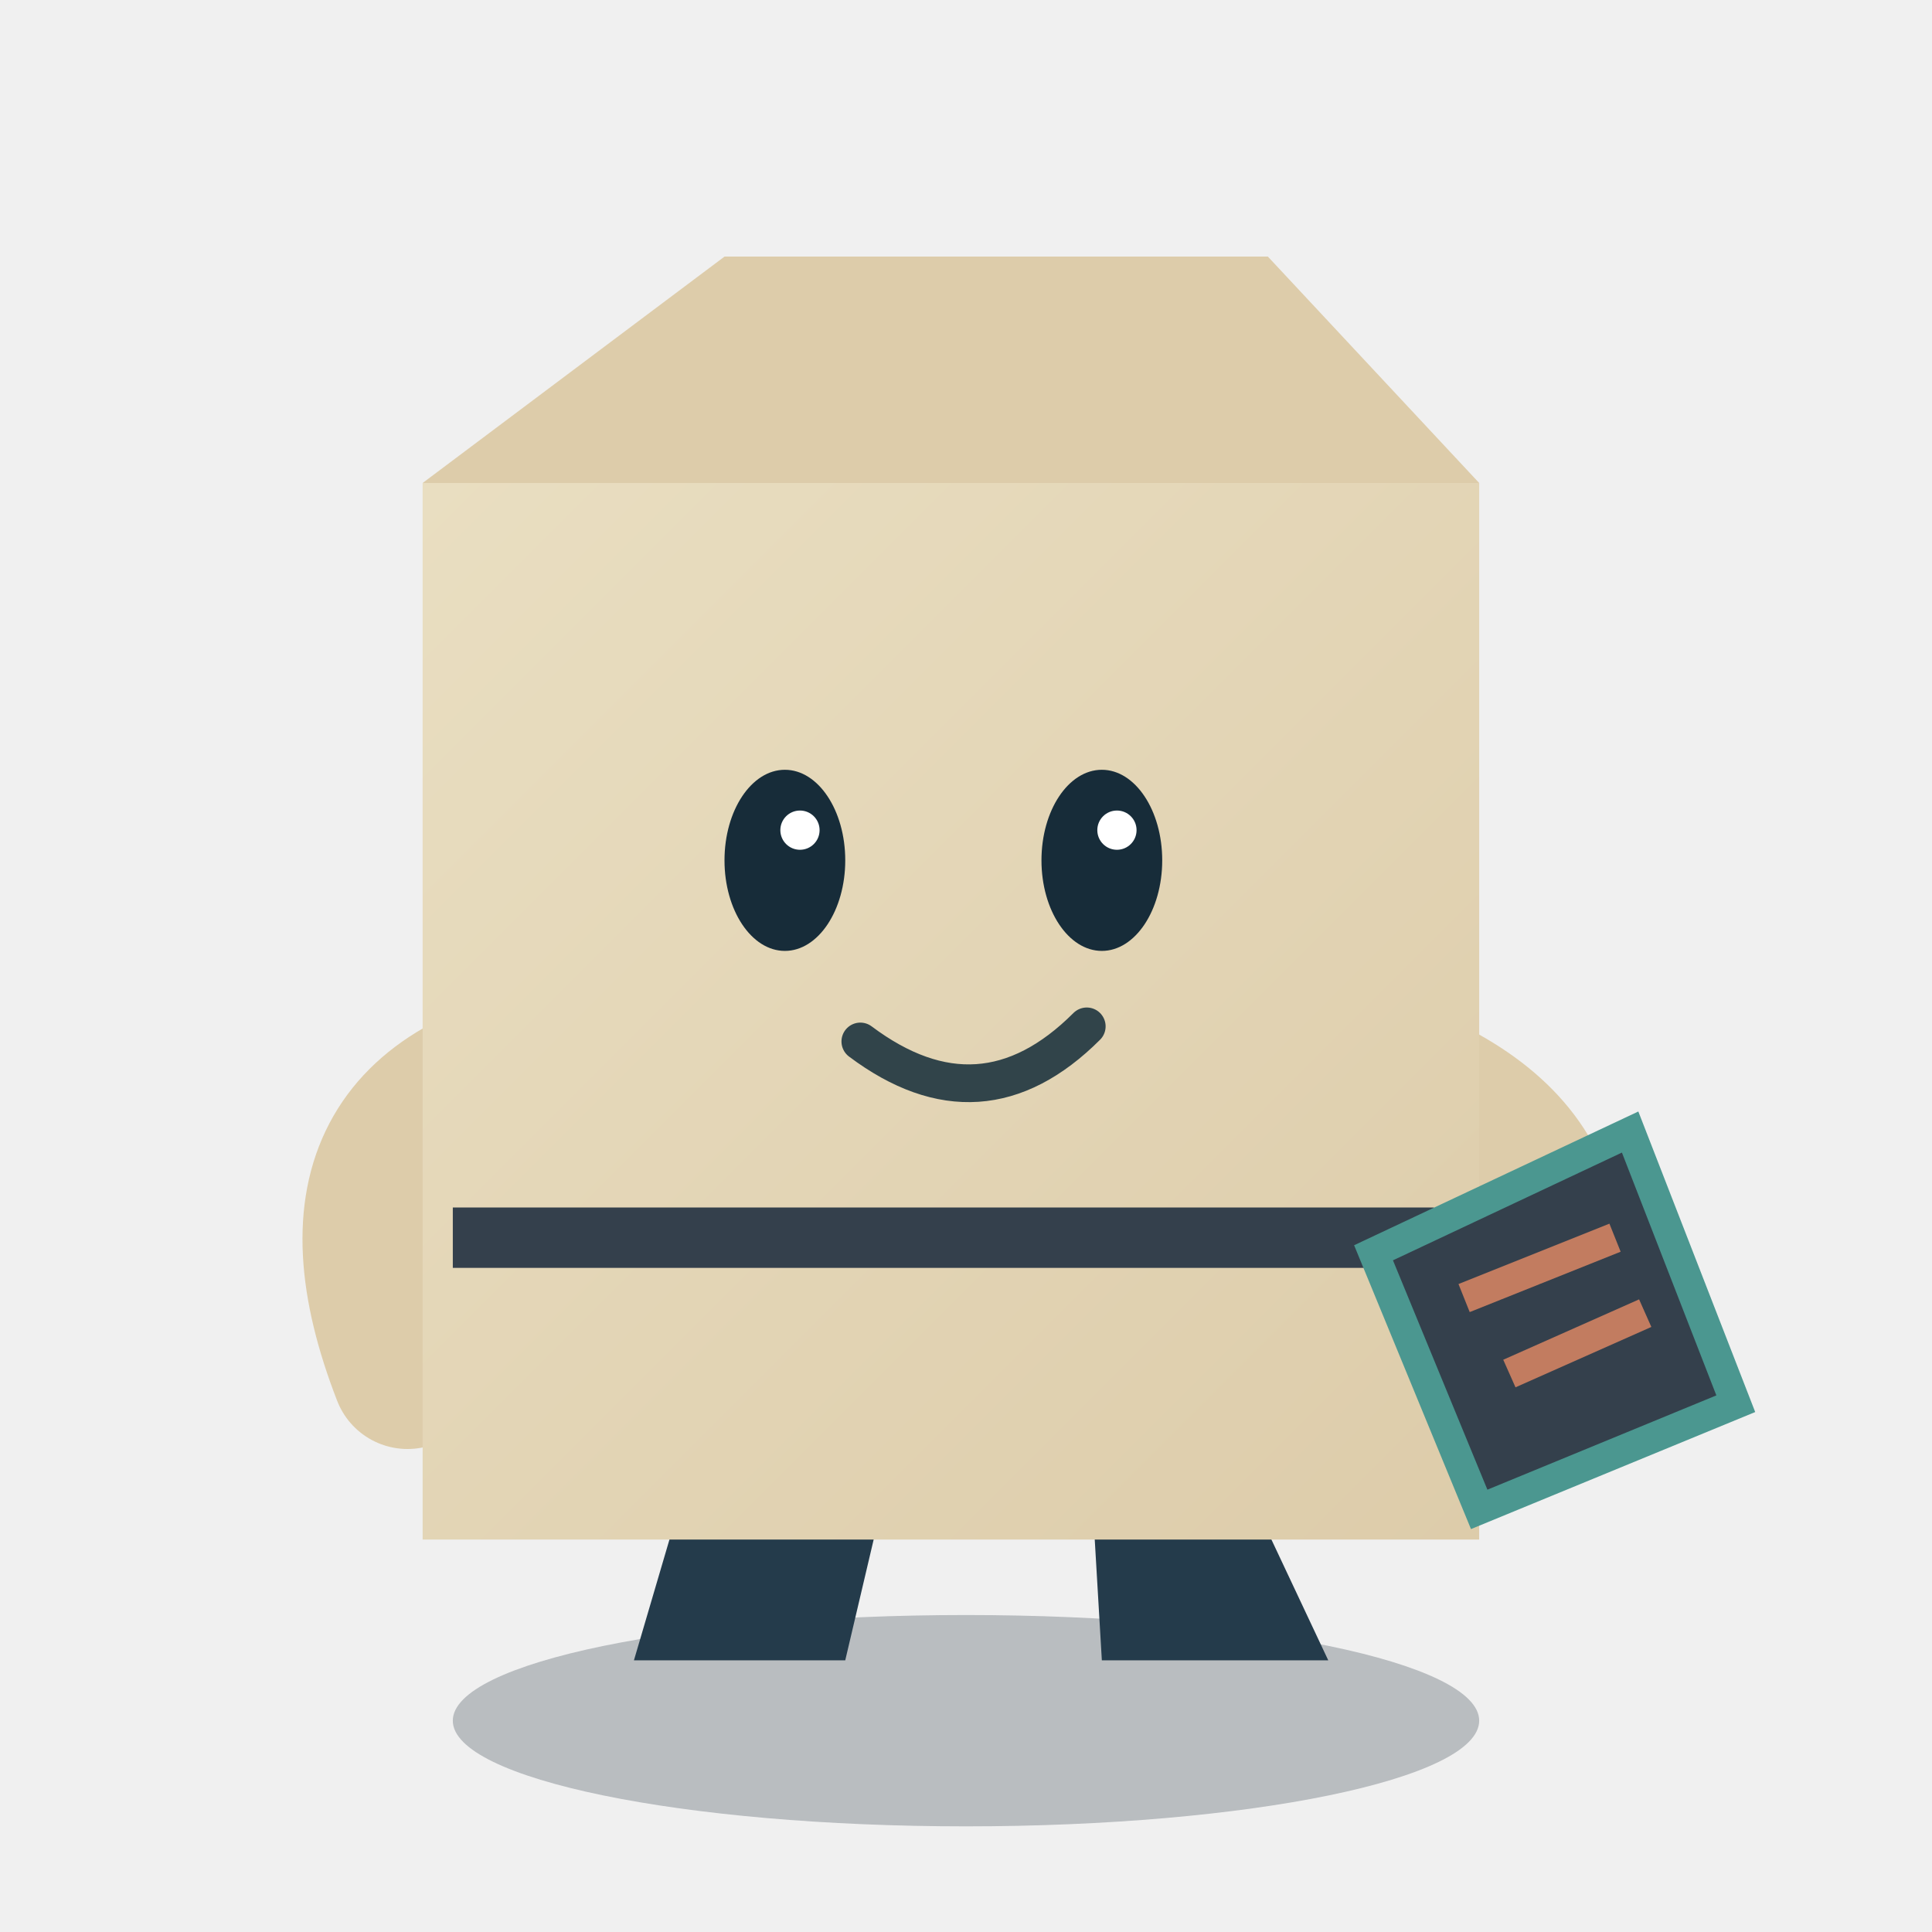
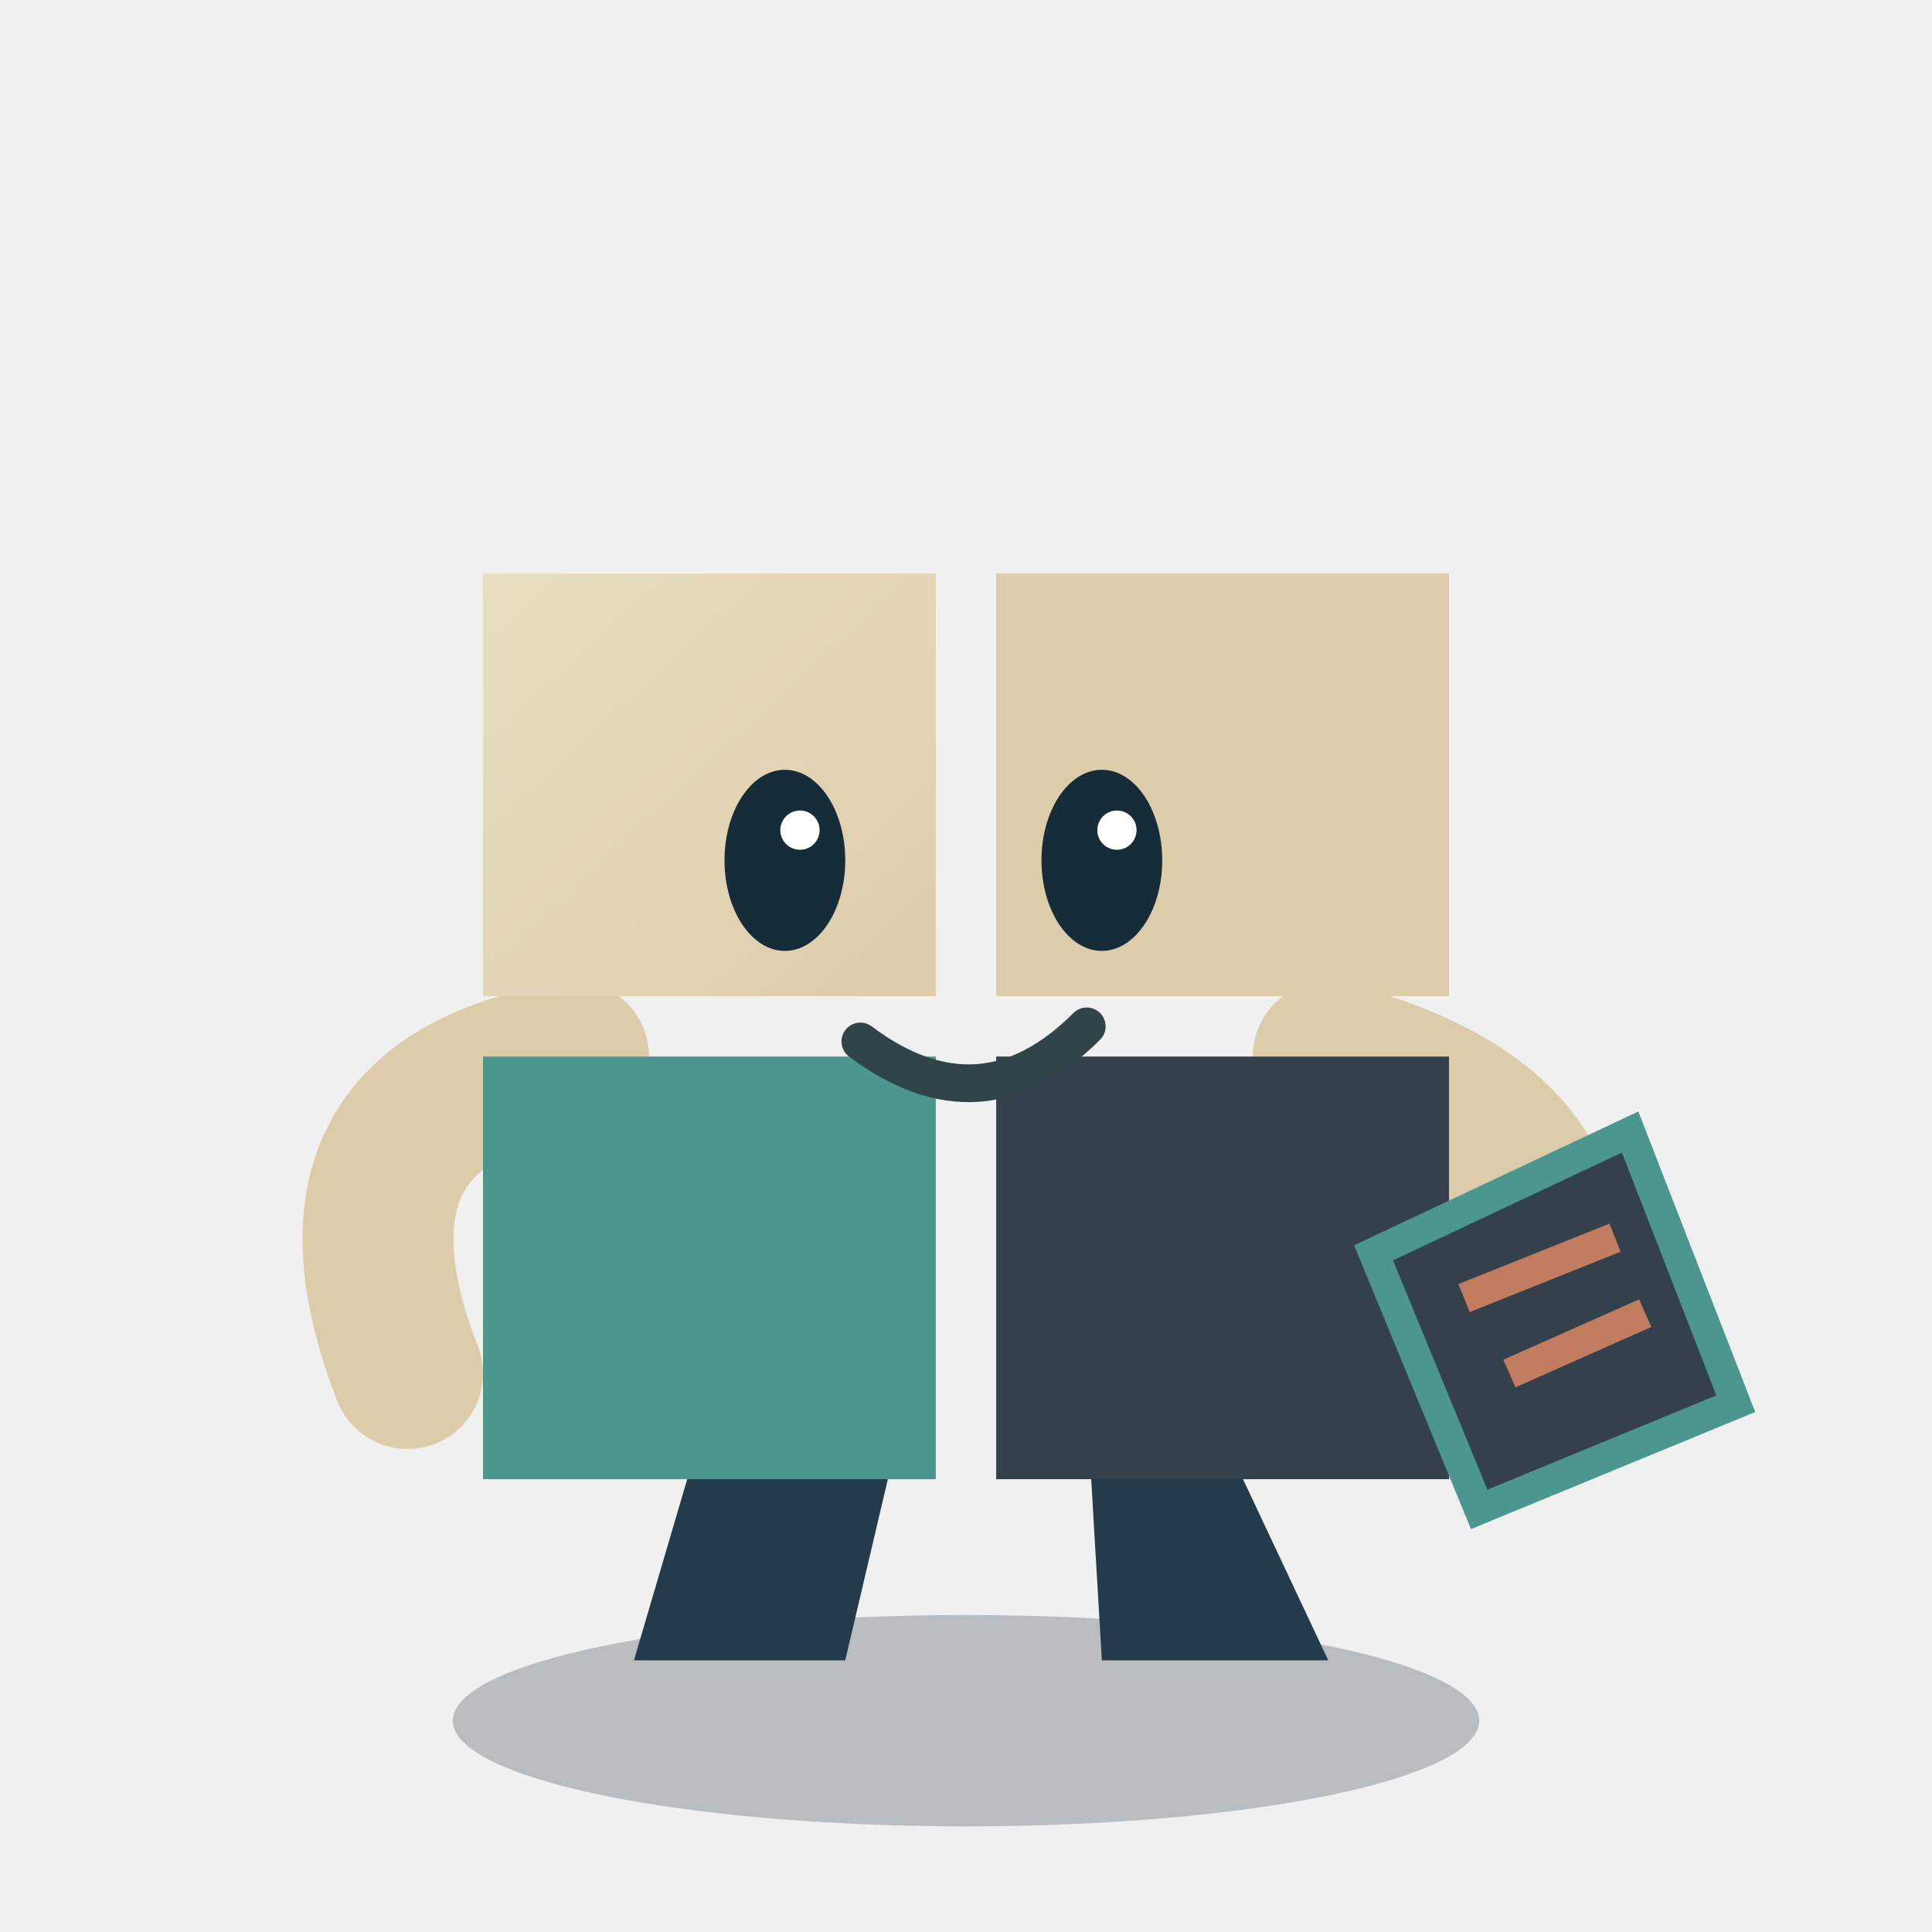
<svg xmlns="http://www.w3.org/2000/svg" width="128" height="128" viewBox="0 0 128 128">
  <defs>
    <linearGradient id="body2" x1="0" y1="0" x2="1" y2="1">
      <stop offset="0" stop-color="#e9dec1" />
      <stop offset="1" stop-color="#DDCCAA" />
    </linearGradient>
  </defs>
  <ellipse cx="64" cy="114" rx="34" ry="7" fill="#091726" opacity=".24" />
  <path d="M47 93l-5 17h14l4-17M72 93l1 17h15l-8-17" fill="#243b4b" />
  <path d="M38 70Q20 73 27 91M88 70q19 5 13 20" stroke="#DDCCAA" stroke-width="10" fill="none" stroke-linecap="round" />
  <g id="shape-2">
-     <path d="M28 32h70v70H28z" fill="url(#body2)" />
-     <path d="M28 32l20-15h36l14 15" fill="#DDCCAA" />
+     <rect x="32" y="38" width="30" height="28" fill="url(#body2)" />
+     <rect x="66" y="38" width="30" height="28" fill="#DDCCAA" />
+     <rect x="32" y="70" width="30" height="28" fill="#4B9790" />
+     <rect x="66" y="70" width="30" height="28" fill="#34404C" />
  </g>
  <ellipse cx="52" cy="57" rx="4" ry="6" fill="#172c39" />
  <ellipse cx="73" cy="57" rx="4" ry="6" fill="#172c39" />
  <circle cx="53" cy="55" r="1.3" fill="#fff" />
  <circle cx="74" cy="55" r="1.3" fill="#fff" />
  <path d="M57 69q8 6 15-1" fill="none" stroke="#31444a" stroke-width="2.5" stroke-linecap="round" />
-   <path d="M30 82h65" stroke="#34404C" stroke-width="4" />
  <path d="M91 83l17-8 7 18-17 7z" fill="#34404C" stroke="#4B9790" stroke-width="2" />
  <path d="M97 86l10-4m-7 9 9-4" stroke="#C27C60" stroke-width="2" />
</svg>
